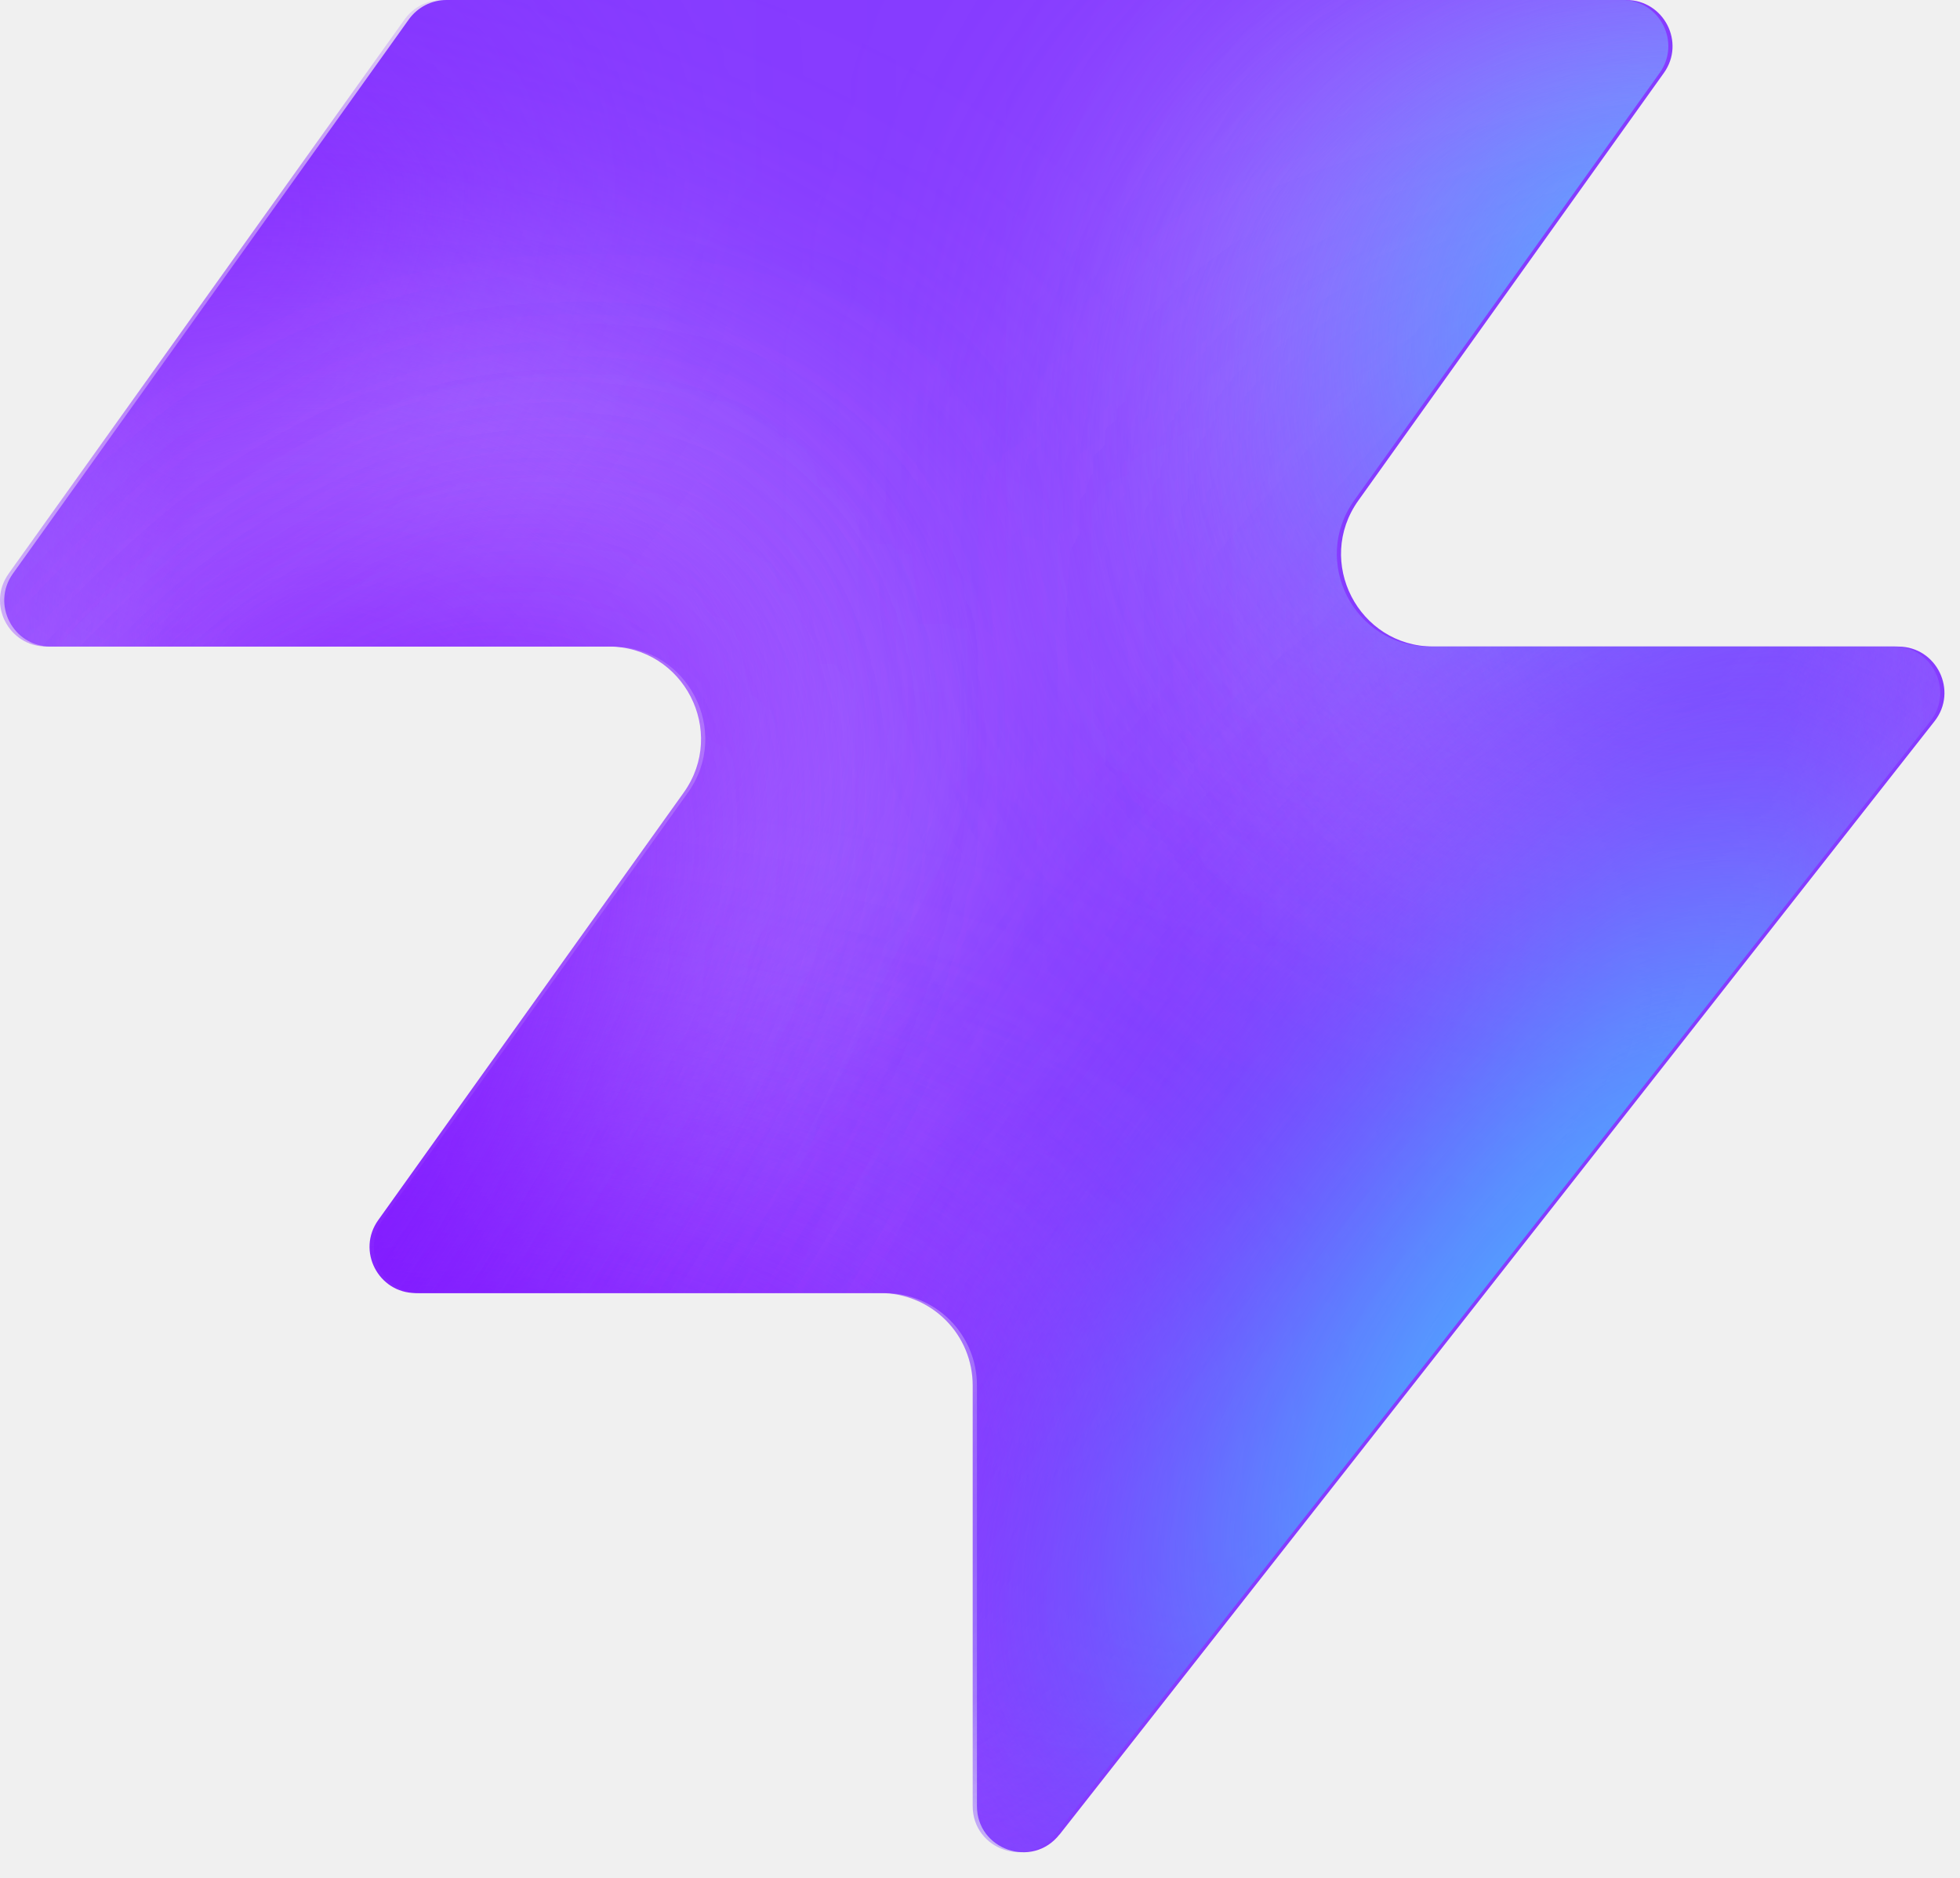
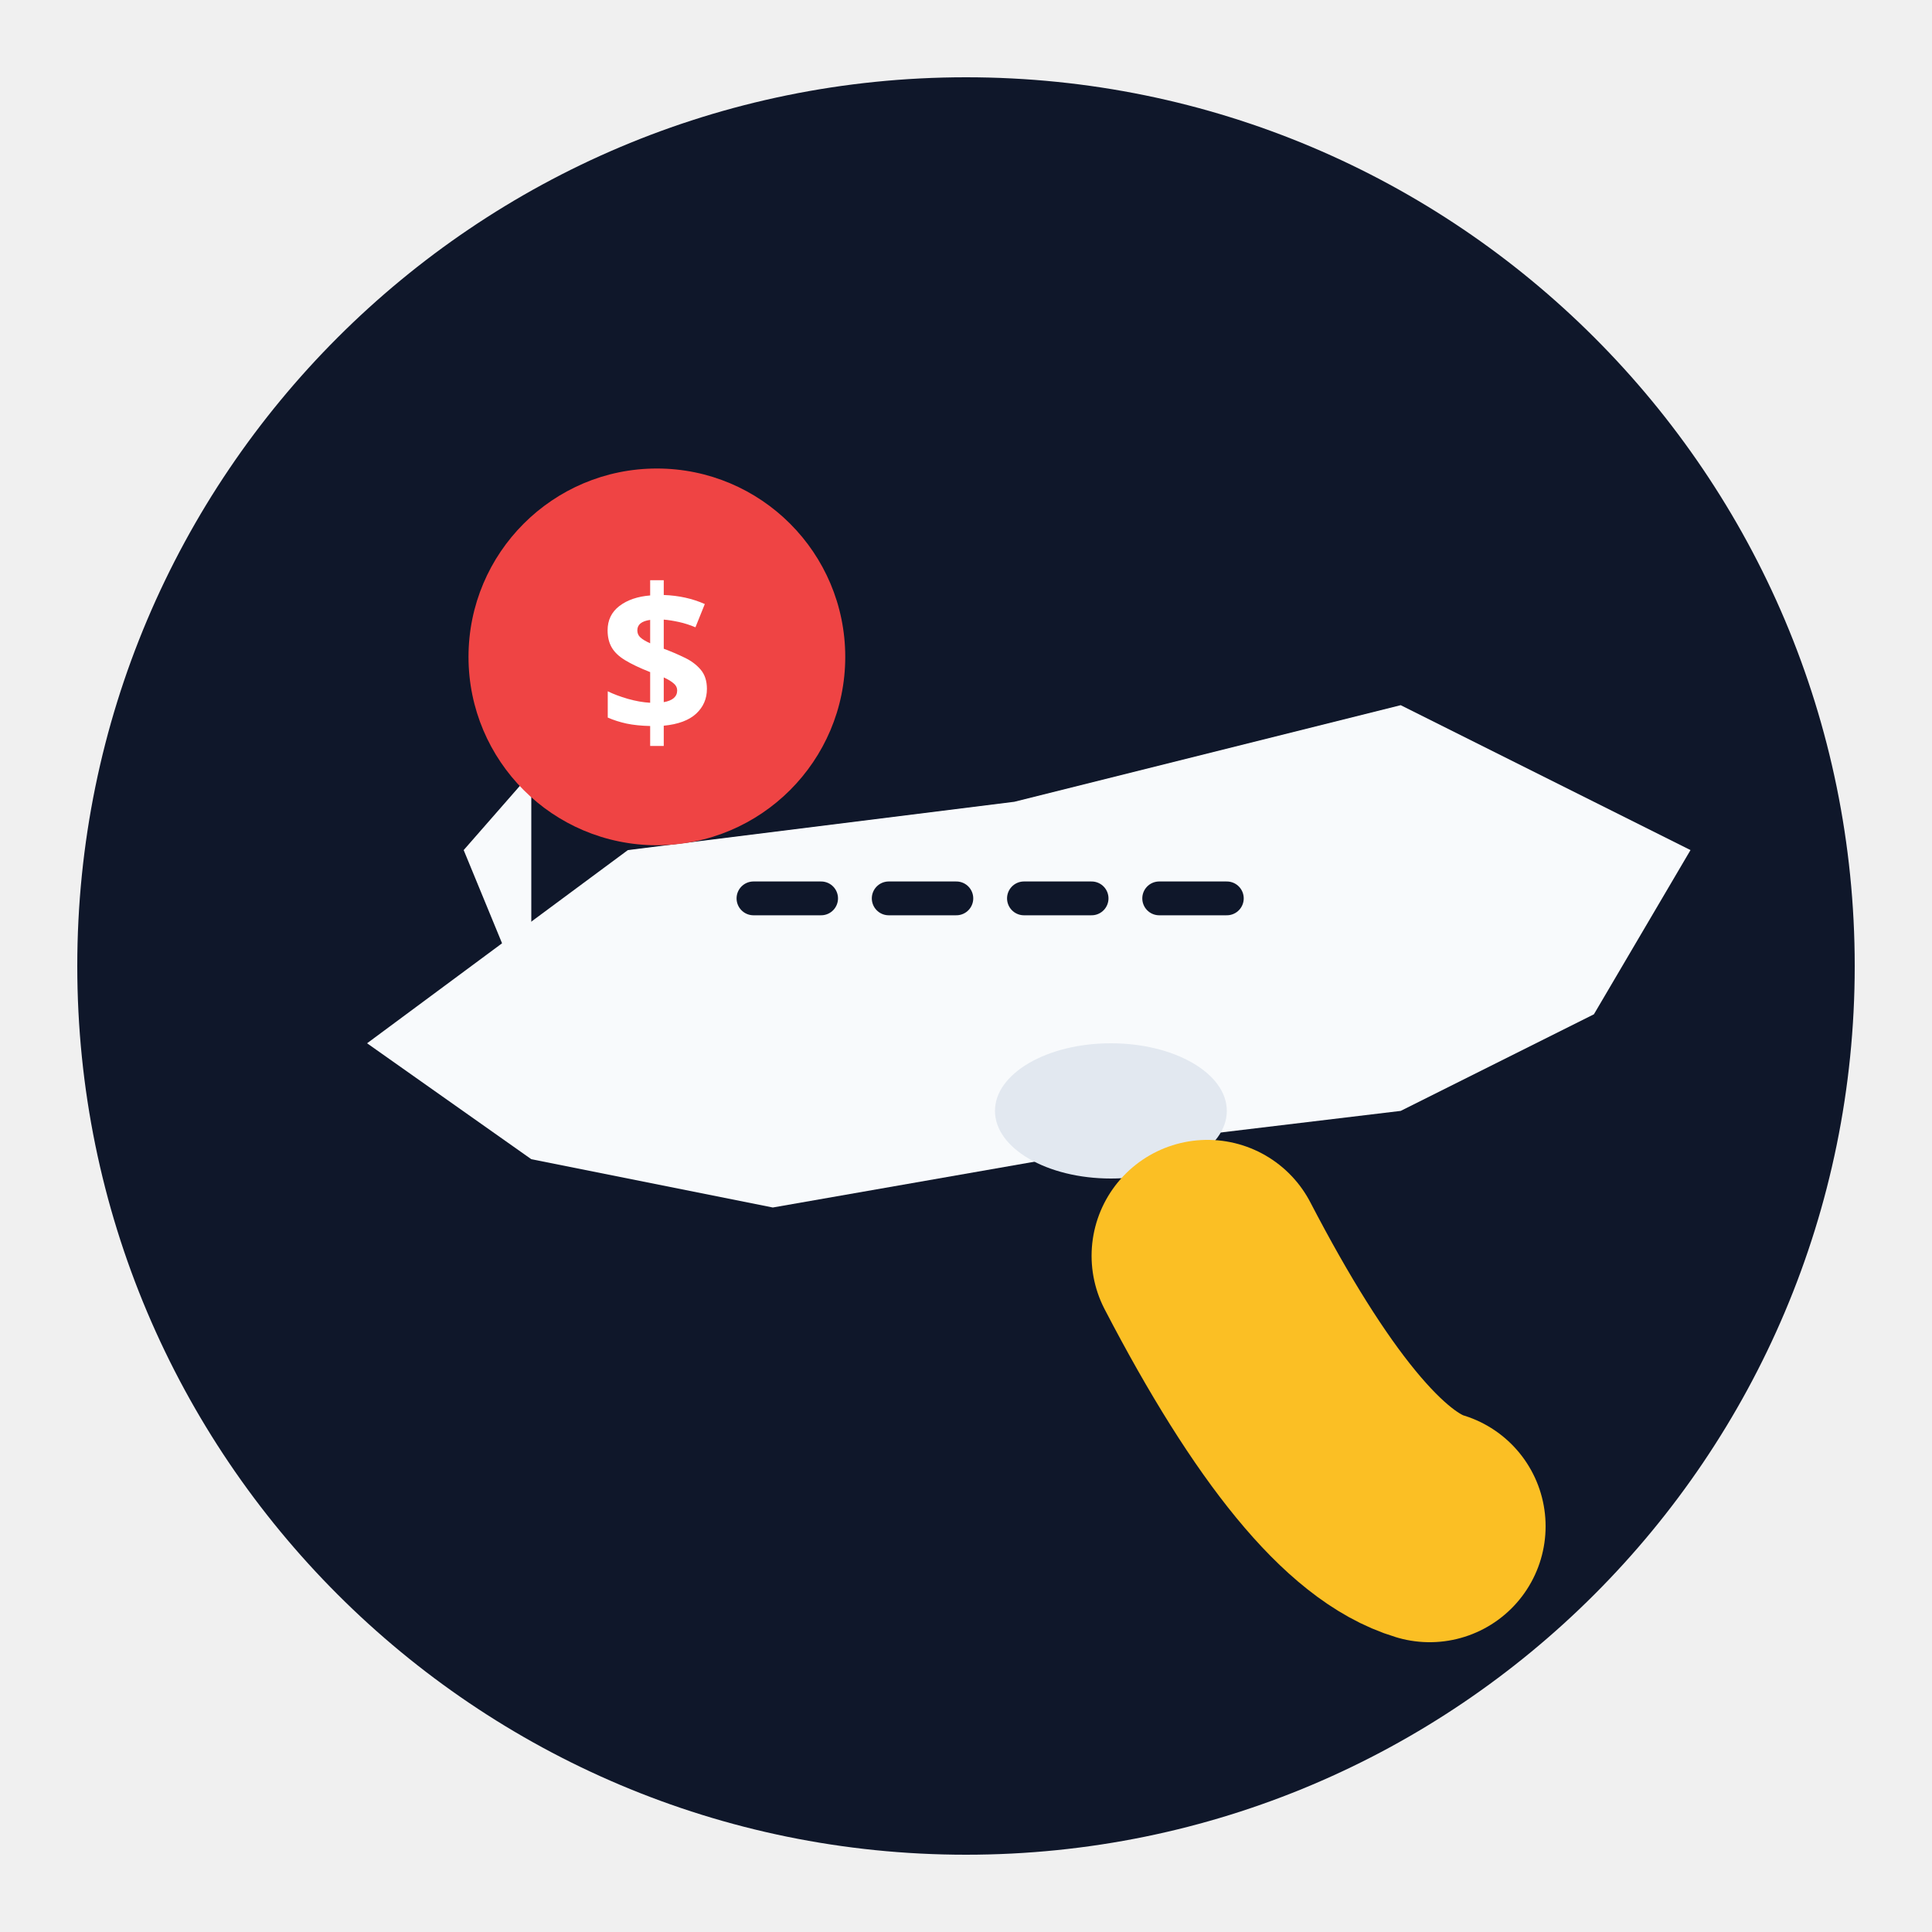
- <svg xmlns="http://www.w3.org/2000/svg" width="48" height="46" fill="none" viewBox="0 0 48 46">
-   <path fill="#863bff" d="M25.946 44.938c-.664.845-2.021.375-2.021-.698V33.937a2.26 2.26 0 0 0-2.262-2.262H10.287c-.92 0-1.456-1.04-.92-1.788l7.48-10.471c1.07-1.497 0-3.578-1.842-3.578H1.237c-.92 0-1.456-1.04-.92-1.788L10.013.474c.214-.297.556-.474.92-.474h28.894c.92 0 1.456 1.04.92 1.788l-7.48 10.471c-1.07 1.498 0 3.579 1.842 3.579h11.377c.943 0 1.473 1.088.89 1.83L25.947 44.94z" style="fill:#863bff;fill:color(display-p3 .525 .23 1);fill-opacity:1" />
-   <mask id="a" width="48" height="46" x="0" y="0" maskUnits="userSpaceOnUse" style="mask-type:alpha">
-     <path fill="#000" d="M25.842 44.938c-.664.844-2.021.375-2.021-.698V33.937a2.26 2.26 0 0 0-2.262-2.262H10.183c-.92 0-1.456-1.04-.92-1.788l7.48-10.471c1.07-1.498 0-3.579-1.842-3.579H1.133c-.92 0-1.456-1.04-.92-1.787L9.91.473c.214-.297.556-.474.92-.474h28.894c.92 0 1.456 1.04.92 1.788l-7.48 10.471c-1.07 1.498 0 3.578 1.842 3.578h11.377c.943 0 1.473 1.088.89 1.832L25.843 44.94z" style="fill:#000;fill-opacity:1" />
-   </mask>
-   <g mask="url(#a)">
-     <g filter="url(#b)">
-       <ellipse cx="5.508" cy="14.704" fill="#ede6ff" rx="5.508" ry="14.704" style="fill:#ede6ff;fill:color(display-p3 .927 .903 1);fill-opacity:1" transform="matrix(.00324 1 1 -.00324 -4.47 31.516)" />
-     </g>
-     <g filter="url(#c)">
-       <ellipse cx="10.399" cy="29.851" fill="#ede6ff" rx="10.399" ry="29.851" style="fill:#ede6ff;fill:color(display-p3 .927 .903 1);fill-opacity:1" transform="matrix(.00324 1 1 -.00324 -39.328 7.883)" />
-     </g>
-     <g filter="url(#d)">
-       <ellipse cx="5.508" cy="30.487" fill="#7e14ff" rx="5.508" ry="30.487" style="fill:#7e14ff;fill:color(display-p3 .492 .077 1);fill-opacity:1" transform="rotate(89.814 -25.913 -14.639)scale(1 -1)" />
-     </g>
-     <g filter="url(#e)">
-       <ellipse cx="5.508" cy="30.599" fill="#7e14ff" rx="5.508" ry="30.599" style="fill:#7e14ff;fill:color(display-p3 .492 .077 1);fill-opacity:1" transform="rotate(89.814 -32.644 -3.334)scale(1 -1)" />
-     </g>
-     <g filter="url(#f)">
-       <ellipse cx="5.508" cy="30.599" fill="#7e14ff" rx="5.508" ry="30.599" style="fill:#7e14ff;fill:color(display-p3 .492 .077 1);fill-opacity:1" transform="matrix(.00324 1 1 -.00324 -34.34 30.47)" />
-     </g>
-     <g filter="url(#g)">
-       <ellipse cx="14.072" cy="22.078" fill="#ede6ff" rx="14.072" ry="22.078" style="fill:#ede6ff;fill:color(display-p3 .927 .903 1);fill-opacity:1" transform="rotate(93.35 24.506 48.493)scale(-1 1)" />
-     </g>
-     <g filter="url(#h)">
-       <ellipse cx="3.47" cy="21.501" fill="#7e14ff" rx="3.47" ry="21.501" style="fill:#7e14ff;fill:color(display-p3 .492 .077 1);fill-opacity:1" transform="rotate(89.009 28.708 47.59)scale(-1 1)" />
-     </g>
-     <g filter="url(#i)">
-       <ellipse cx="3.47" cy="21.501" fill="#7e14ff" rx="3.47" ry="21.501" style="fill:#7e14ff;fill:color(display-p3 .492 .077 1);fill-opacity:1" transform="rotate(89.009 28.708 47.59)scale(-1 1)" />
-     </g>
-     <g filter="url(#j)">
-       <ellipse cx=".387" cy="8.972" fill="#7e14ff" rx="4.407" ry="29.108" style="fill:#7e14ff;fill:color(display-p3 .492 .077 1);fill-opacity:1" transform="rotate(39.51 .387 8.972)" />
-     </g>
-     <g filter="url(#k)">
-       <ellipse cx="47.523" cy="-6.092" fill="#7e14ff" rx="4.407" ry="29.108" style="fill:#7e14ff;fill:color(display-p3 .492 .077 1);fill-opacity:1" transform="rotate(37.892 47.523 -6.092)" />
-     </g>
-     <g filter="url(#l)">
-       <ellipse cx="41.412" cy="6.333" fill="#47bfff" rx="5.971" ry="9.665" style="fill:#47bfff;fill:color(display-p3 .28 .748 1);fill-opacity:1" transform="rotate(37.892 41.412 6.333)" />
-     </g>
-     <g filter="url(#m)">
-       <ellipse cx="-1.879" cy="38.332" fill="#7e14ff" rx="4.407" ry="29.108" style="fill:#7e14ff;fill:color(display-p3 .492 .077 1);fill-opacity:1" transform="rotate(37.892 -1.88 38.332)" />
-     </g>
-     <g filter="url(#n)">
-       <ellipse cx="-1.879" cy="38.332" fill="#7e14ff" rx="4.407" ry="29.108" style="fill:#7e14ff;fill:color(display-p3 .492 .077 1);fill-opacity:1" transform="rotate(37.892 -1.88 38.332)" />
-     </g>
-     <g filter="url(#o)">
-       <ellipse cx="35.651" cy="29.907" fill="#7e14ff" rx="4.407" ry="29.108" style="fill:#7e14ff;fill:color(display-p3 .492 .077 1);fill-opacity:1" transform="rotate(37.892 35.651 29.907)" />
-     </g>
-     <g filter="url(#p)">
-       <ellipse cx="38.418" cy="32.4" fill="#47bfff" rx="5.971" ry="15.297" style="fill:#47bfff;fill:color(display-p3 .28 .748 1);fill-opacity:1" transform="rotate(37.892 38.418 32.4)" />
-     </g>
-   </g>
-   <defs>
-     <filter id="b" width="60.045" height="41.654" x="-19.77" y="16.149" color-interpolation-filters="sRGB" filterUnits="userSpaceOnUse">
-       <feFlood flood-opacity="0" result="BackgroundImageFix" />
-       <feBlend in="SourceGraphic" in2="BackgroundImageFix" result="shape" />
-       <feGaussianBlur result="effect1_foregroundBlur_2002_17158" stdDeviation="7.659" />
-     </filter>
-     <filter id="c" width="90.34" height="51.437" x="-54.613" y="-7.533" color-interpolation-filters="sRGB" filterUnits="userSpaceOnUse">
-       <feFlood flood-opacity="0" result="BackgroundImageFix" />
-       <feBlend in="SourceGraphic" in2="BackgroundImageFix" result="shape" />
-       <feGaussianBlur result="effect1_foregroundBlur_2002_17158" stdDeviation="7.659" />
-     </filter>
-     <filter id="d" width="79.355" height="29.4" x="-49.64" y="2.03" color-interpolation-filters="sRGB" filterUnits="userSpaceOnUse">
-       <feFlood flood-opacity="0" result="BackgroundImageFix" />
-       <feBlend in="SourceGraphic" in2="BackgroundImageFix" result="shape" />
-       <feGaussianBlur result="effect1_foregroundBlur_2002_17158" stdDeviation="4.596" />
-     </filter>
-     <filter id="e" width="79.579" height="29.4" x="-45.045" y="20.029" color-interpolation-filters="sRGB" filterUnits="userSpaceOnUse">
-       <feFlood flood-opacity="0" result="BackgroundImageFix" />
-       <feBlend in="SourceGraphic" in2="BackgroundImageFix" result="shape" />
-       <feGaussianBlur result="effect1_foregroundBlur_2002_17158" stdDeviation="4.596" />
-     </filter>
-     <filter id="f" width="79.579" height="29.4" x="-43.513" y="21.178" color-interpolation-filters="sRGB" filterUnits="userSpaceOnUse">
-       <feFlood flood-opacity="0" result="BackgroundImageFix" />
-       <feBlend in="SourceGraphic" in2="BackgroundImageFix" result="shape" />
-       <feGaussianBlur result="effect1_foregroundBlur_2002_17158" stdDeviation="4.596" />
-     </filter>
-     <filter id="g" width="74.749" height="58.852" x="15.756" y="-17.901" color-interpolation-filters="sRGB" filterUnits="userSpaceOnUse">
-       <feFlood flood-opacity="0" result="BackgroundImageFix" />
-       <feBlend in="SourceGraphic" in2="BackgroundImageFix" result="shape" />
-       <feGaussianBlur result="effect1_foregroundBlur_2002_17158" stdDeviation="7.659" />
-     </filter>
-     <filter id="h" width="61.377" height="25.362" x="23.548" y="2.284" color-interpolation-filters="sRGB" filterUnits="userSpaceOnUse">
-       <feFlood flood-opacity="0" result="BackgroundImageFix" />
-       <feBlend in="SourceGraphic" in2="BackgroundImageFix" result="shape" />
-       <feGaussianBlur result="effect1_foregroundBlur_2002_17158" stdDeviation="4.596" />
-     </filter>
-     <filter id="i" width="61.377" height="25.362" x="23.548" y="2.284" color-interpolation-filters="sRGB" filterUnits="userSpaceOnUse">
-       <feFlood flood-opacity="0" result="BackgroundImageFix" />
-       <feBlend in="SourceGraphic" in2="BackgroundImageFix" result="shape" />
-       <feGaussianBlur result="effect1_foregroundBlur_2002_17158" stdDeviation="4.596" />
-     </filter>
-     <filter id="j" width="56.045" height="63.649" x="-27.636" y="-22.853" color-interpolation-filters="sRGB" filterUnits="userSpaceOnUse">
-       <feFlood flood-opacity="0" result="BackgroundImageFix" />
-       <feBlend in="SourceGraphic" in2="BackgroundImageFix" result="shape" />
-       <feGaussianBlur result="effect1_foregroundBlur_2002_17158" stdDeviation="4.596" />
-     </filter>
-     <filter id="k" width="54.814" height="64.646" x="20.116" y="-38.415" color-interpolation-filters="sRGB" filterUnits="userSpaceOnUse">
-       <feFlood flood-opacity="0" result="BackgroundImageFix" />
-       <feBlend in="SourceGraphic" in2="BackgroundImageFix" result="shape" />
-       <feGaussianBlur result="effect1_foregroundBlur_2002_17158" stdDeviation="4.596" />
-     </filter>
-     <filter id="l" width="33.541" height="35.313" x="24.641" y="-11.323" color-interpolation-filters="sRGB" filterUnits="userSpaceOnUse">
-       <feFlood flood-opacity="0" result="BackgroundImageFix" />
-       <feBlend in="SourceGraphic" in2="BackgroundImageFix" result="shape" />
-       <feGaussianBlur result="effect1_foregroundBlur_2002_17158" stdDeviation="4.596" />
-     </filter>
-     <filter id="m" width="54.814" height="64.646" x="-29.286" y="6.009" color-interpolation-filters="sRGB" filterUnits="userSpaceOnUse">
-       <feFlood flood-opacity="0" result="BackgroundImageFix" />
-       <feBlend in="SourceGraphic" in2="BackgroundImageFix" result="shape" />
-       <feGaussianBlur result="effect1_foregroundBlur_2002_17158" stdDeviation="4.596" />
-     </filter>
-     <filter id="n" width="54.814" height="64.646" x="-29.286" y="6.009" color-interpolation-filters="sRGB" filterUnits="userSpaceOnUse">
-       <feFlood flood-opacity="0" result="BackgroundImageFix" />
-       <feBlend in="SourceGraphic" in2="BackgroundImageFix" result="shape" />
-       <feGaussianBlur result="effect1_foregroundBlur_2002_17158" stdDeviation="4.596" />
-     </filter>
-     <filter id="o" width="54.814" height="64.646" x="8.244" y="-2.416" color-interpolation-filters="sRGB" filterUnits="userSpaceOnUse">
-       <feFlood flood-opacity="0" result="BackgroundImageFix" />
-       <feBlend in="SourceGraphic" in2="BackgroundImageFix" result="shape" />
-       <feGaussianBlur result="effect1_foregroundBlur_2002_17158" stdDeviation="4.596" />
-     </filter>
-     <filter id="p" width="39.409" height="43.623" x="18.713" y="10.588" color-interpolation-filters="sRGB" filterUnits="userSpaceOnUse">
-       <feFlood flood-opacity="0" result="BackgroundImageFix" />
-       <feBlend in="SourceGraphic" in2="BackgroundImageFix" result="shape" />
-       <feGaussianBlur result="effect1_foregroundBlur_2002_17158" stdDeviation="4.596" />
-     </filter>
-   </defs>
+ <svg xmlns="http://www.w3.org/2000/svg" fill="none" viewBox="0 0 200 200" height="200" width="200">
+   <circle fill="#0f172a" r="92" cy="100" cx="100" />
+   <path fill="#f8fafc" d="M38 108 L65 88 L105 83 L145 73 L175 88 L165 105 L145 115 L120 118 L80 125 L55 120 Z" />
+   <path stroke-linecap="round" stroke-width="3.5" stroke="#0f172a" d="M78 93 L85 93 M92 93 L99 93 M106 93 L113 93 M120 93 L127 93" />
+   <ellipse fill="#e2e8f0" ry="7" rx="12" cy="115" cx="115" />
+   <path fill="#f8fafc" d="M55 105 L48 88 L55 80 Z" />
+   <path stroke-linecap="round" stroke-width="24" stroke="#fbbf24" fill="none" d="M125 130 Q138 155 148 158" />
+   <circle fill="#ef4444" r="19.5" cy="68" cx="68" />
+   <text font-weight="900" text-anchor="middle" fill="#ffffff" font-size="21" font-family="Arial Black, sans-serif" y="76" x="68">$</text>
</svg>
